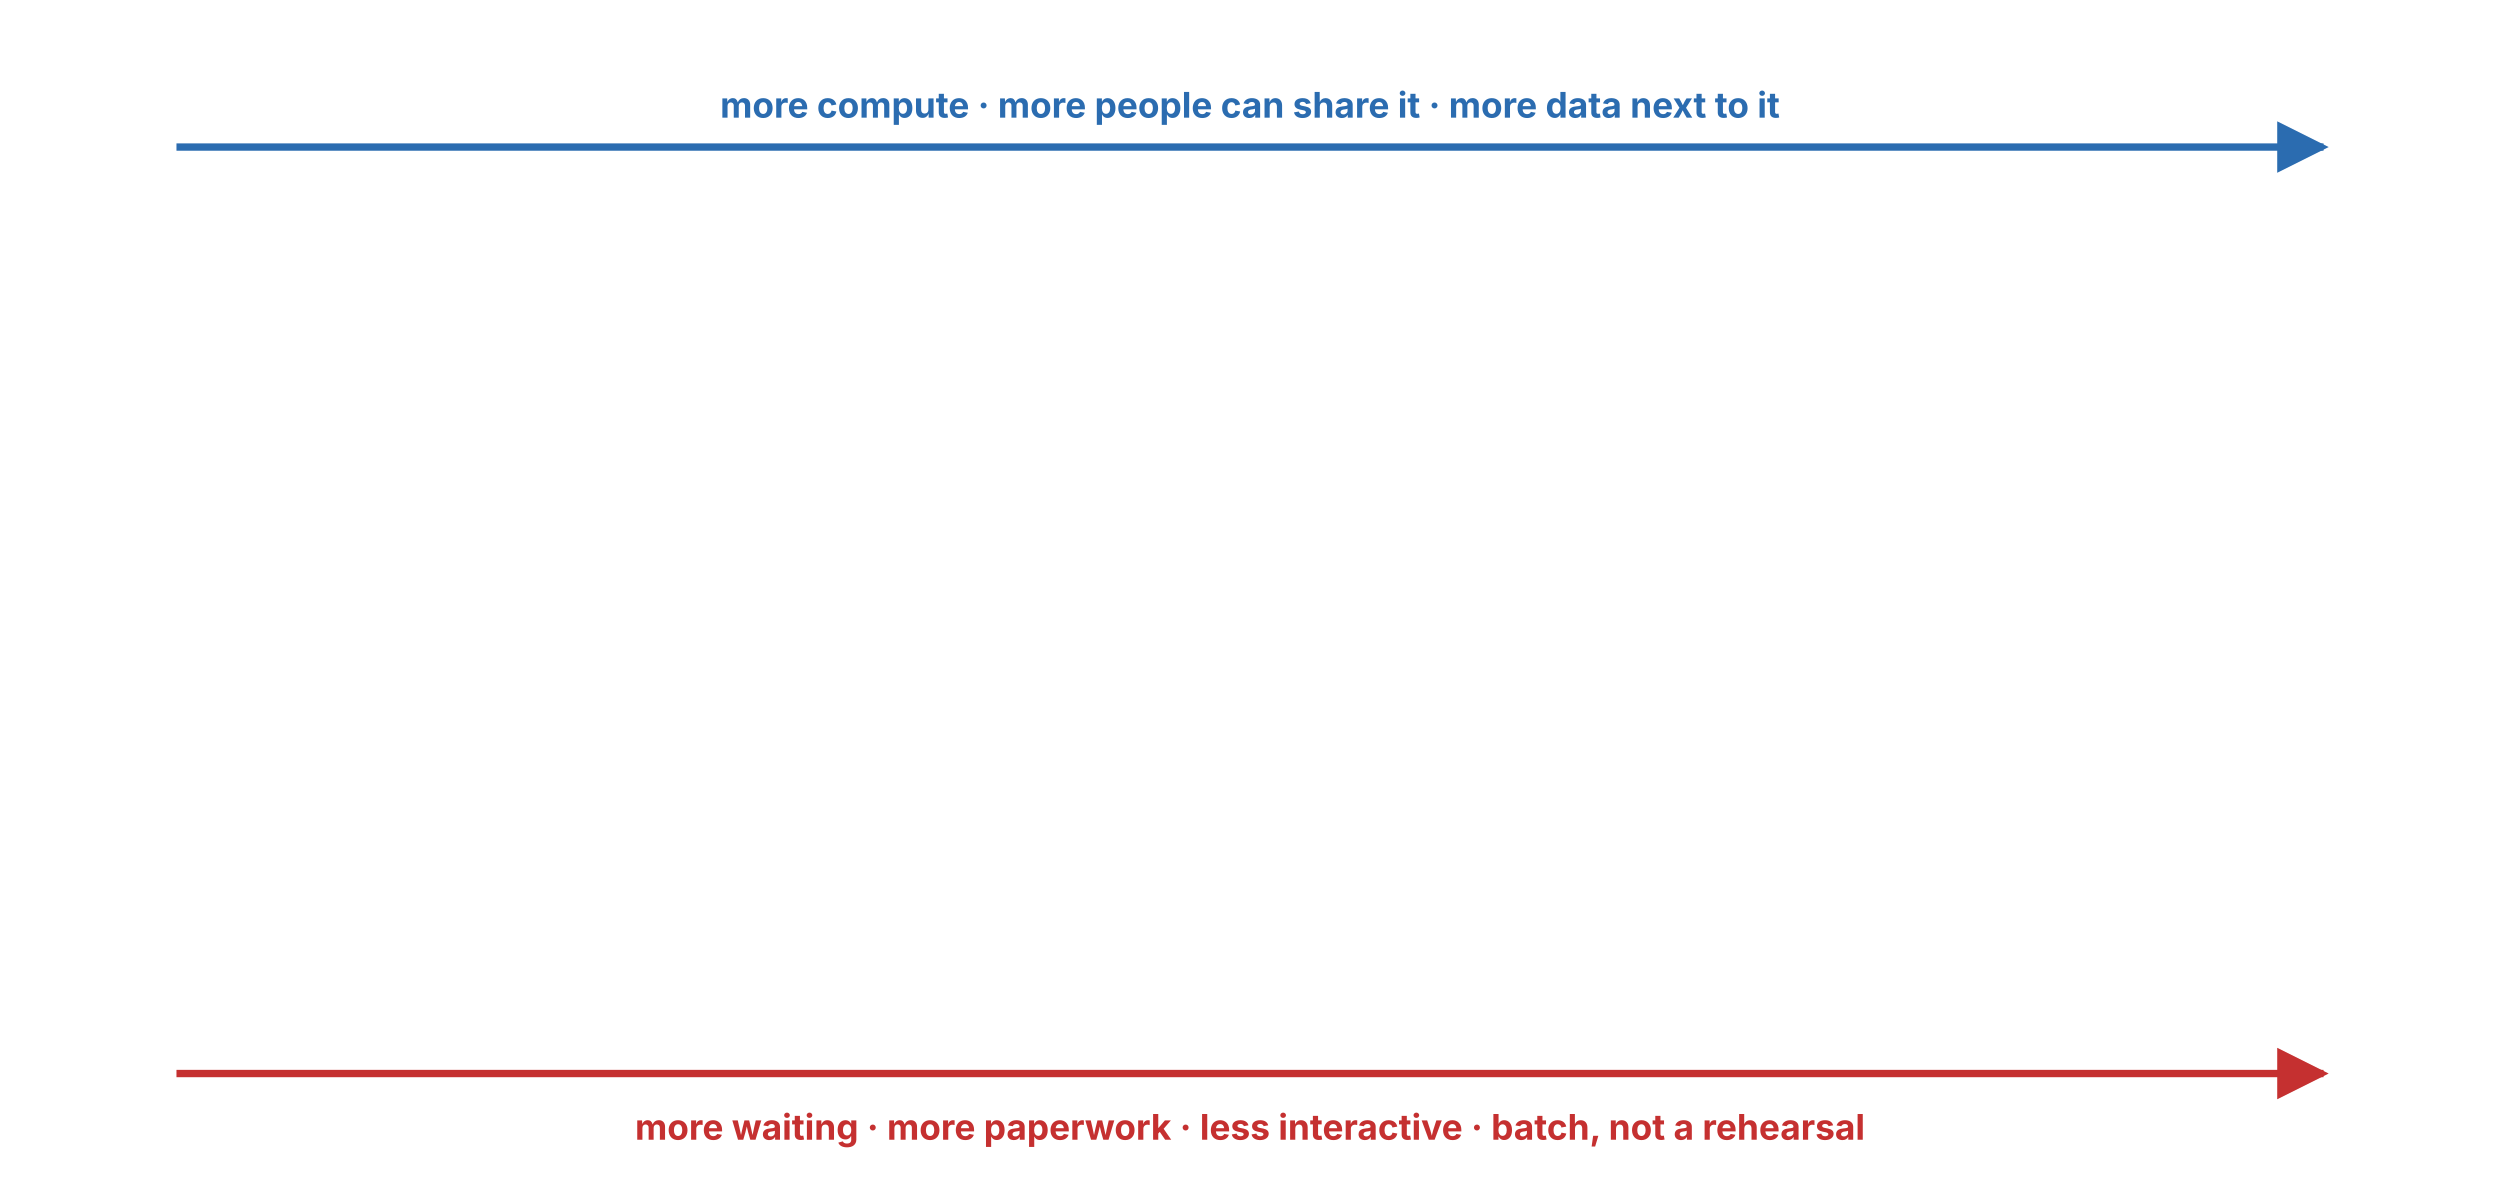
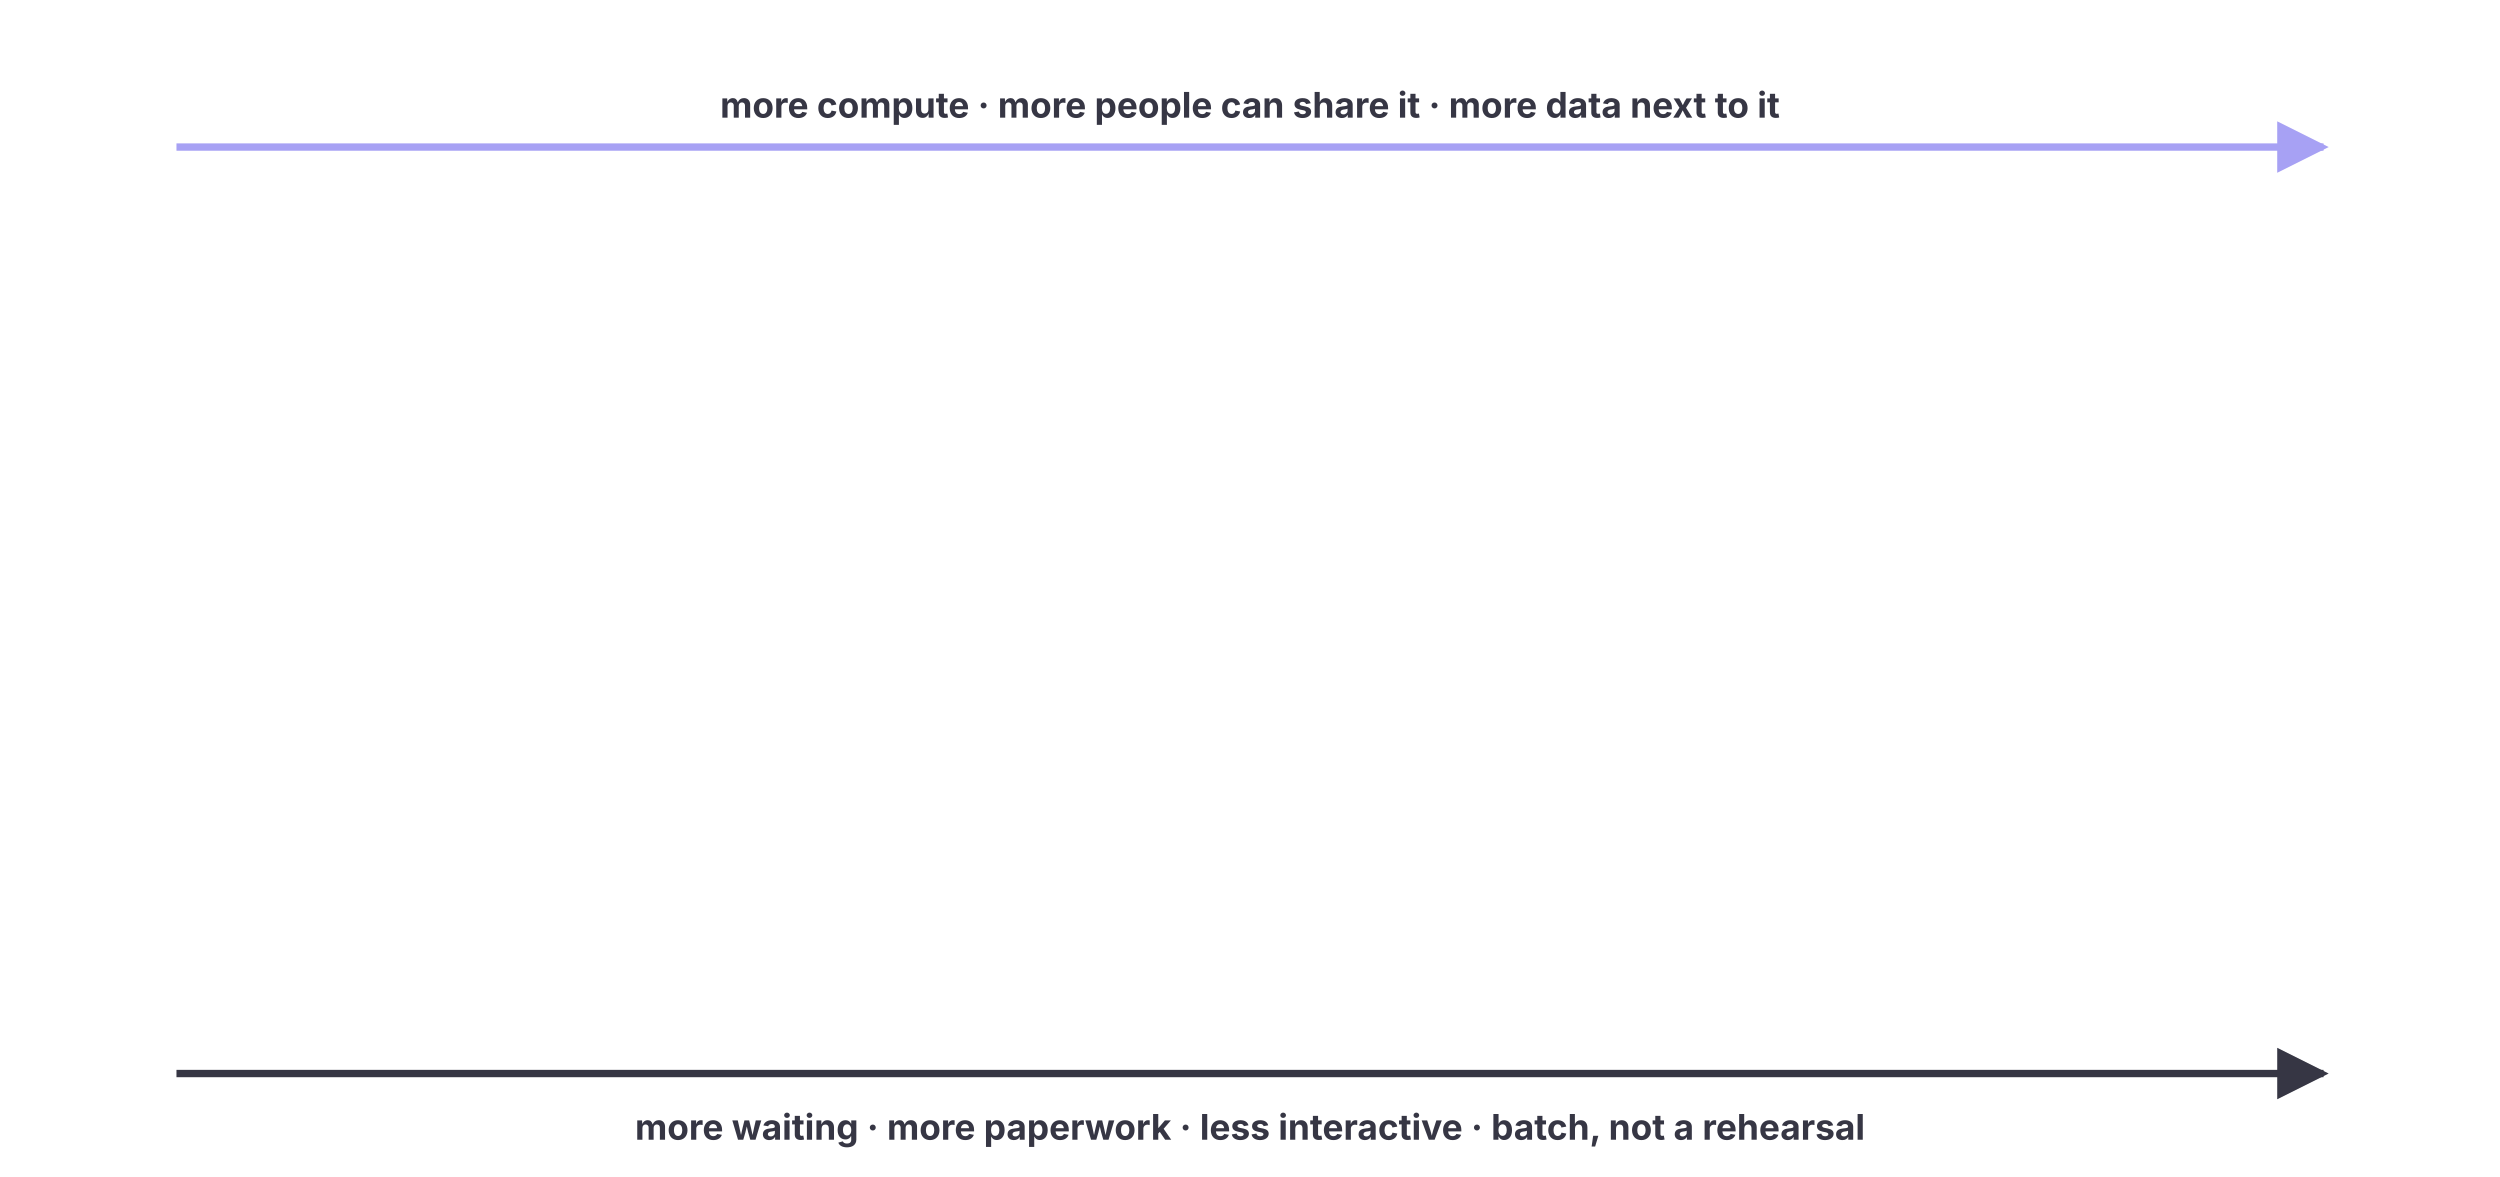
<svg xmlns="http://www.w3.org/2000/svg" viewBox="0 0 1700 800" font-family="Inter, Helvetica Neue, Helvetica, Arial, sans-serif">
  <defs>
    <marker id="a" viewBox="0 0 10 10" refX="9" refY="5" markerWidth="7" markerHeight="7" orient="auto-start-reverse">
-       <path d="M0,0 L10,5 L0,10 z" fill="#2b6cb0" />
+       <path d="M0,0 L10,5 L0,10 z" fill="#A7A1F4" />
    </marker>
    <marker id="r" viewBox="0 0 10 10" refX="9" refY="5" markerWidth="7" markerHeight="7" orient="auto-start-reverse">
-       <path d="M0,0 L10,5 L0,10 z" fill="#c53030" />
+       <path d="M0,0 L10,5 L0,10 z" fill="#363644" />
    </marker>
  </defs>
-   <line x1="120" y1="100" x2="1580" y2="100" stroke="#2b6cb0" stroke-width="5" marker-end="url(#a)" />
-   <text x="850" y="80" text-anchor="middle" font-size="24" fill="#2b6cb0" font-weight="bold">more compute · more people can share it · more data next to it</text>
-   <line x1="120" y1="730" x2="1580" y2="730" stroke="#c53030" stroke-width="5" marker-end="url(#r)" />
-   <text x="850" y="775" text-anchor="middle" font-size="24" fill="#c53030" font-weight="bold">more waiting · more paperwork · less interactive · batch, not a rehearsal</text>
+   <line x1="120" y1="100" x2="1580" y2="100" stroke="#A7A1F4" stroke-width="5" marker-end="url(#a)" />
+   <text x="850" y="80" text-anchor="middle" font-size="24" fill="#363644" font-weight="bold">more compute · more people can share it · more data next to it</text>
+   <line x1="120" y1="730" x2="1580" y2="730" stroke="#363644" stroke-width="5" marker-end="url(#r)" />
+   <text x="850" y="775" text-anchor="middle" font-size="24" fill="#363644" font-weight="bold">more waiting · more paperwork · less interactive · batch, not a rehearsal</text>
</svg>
